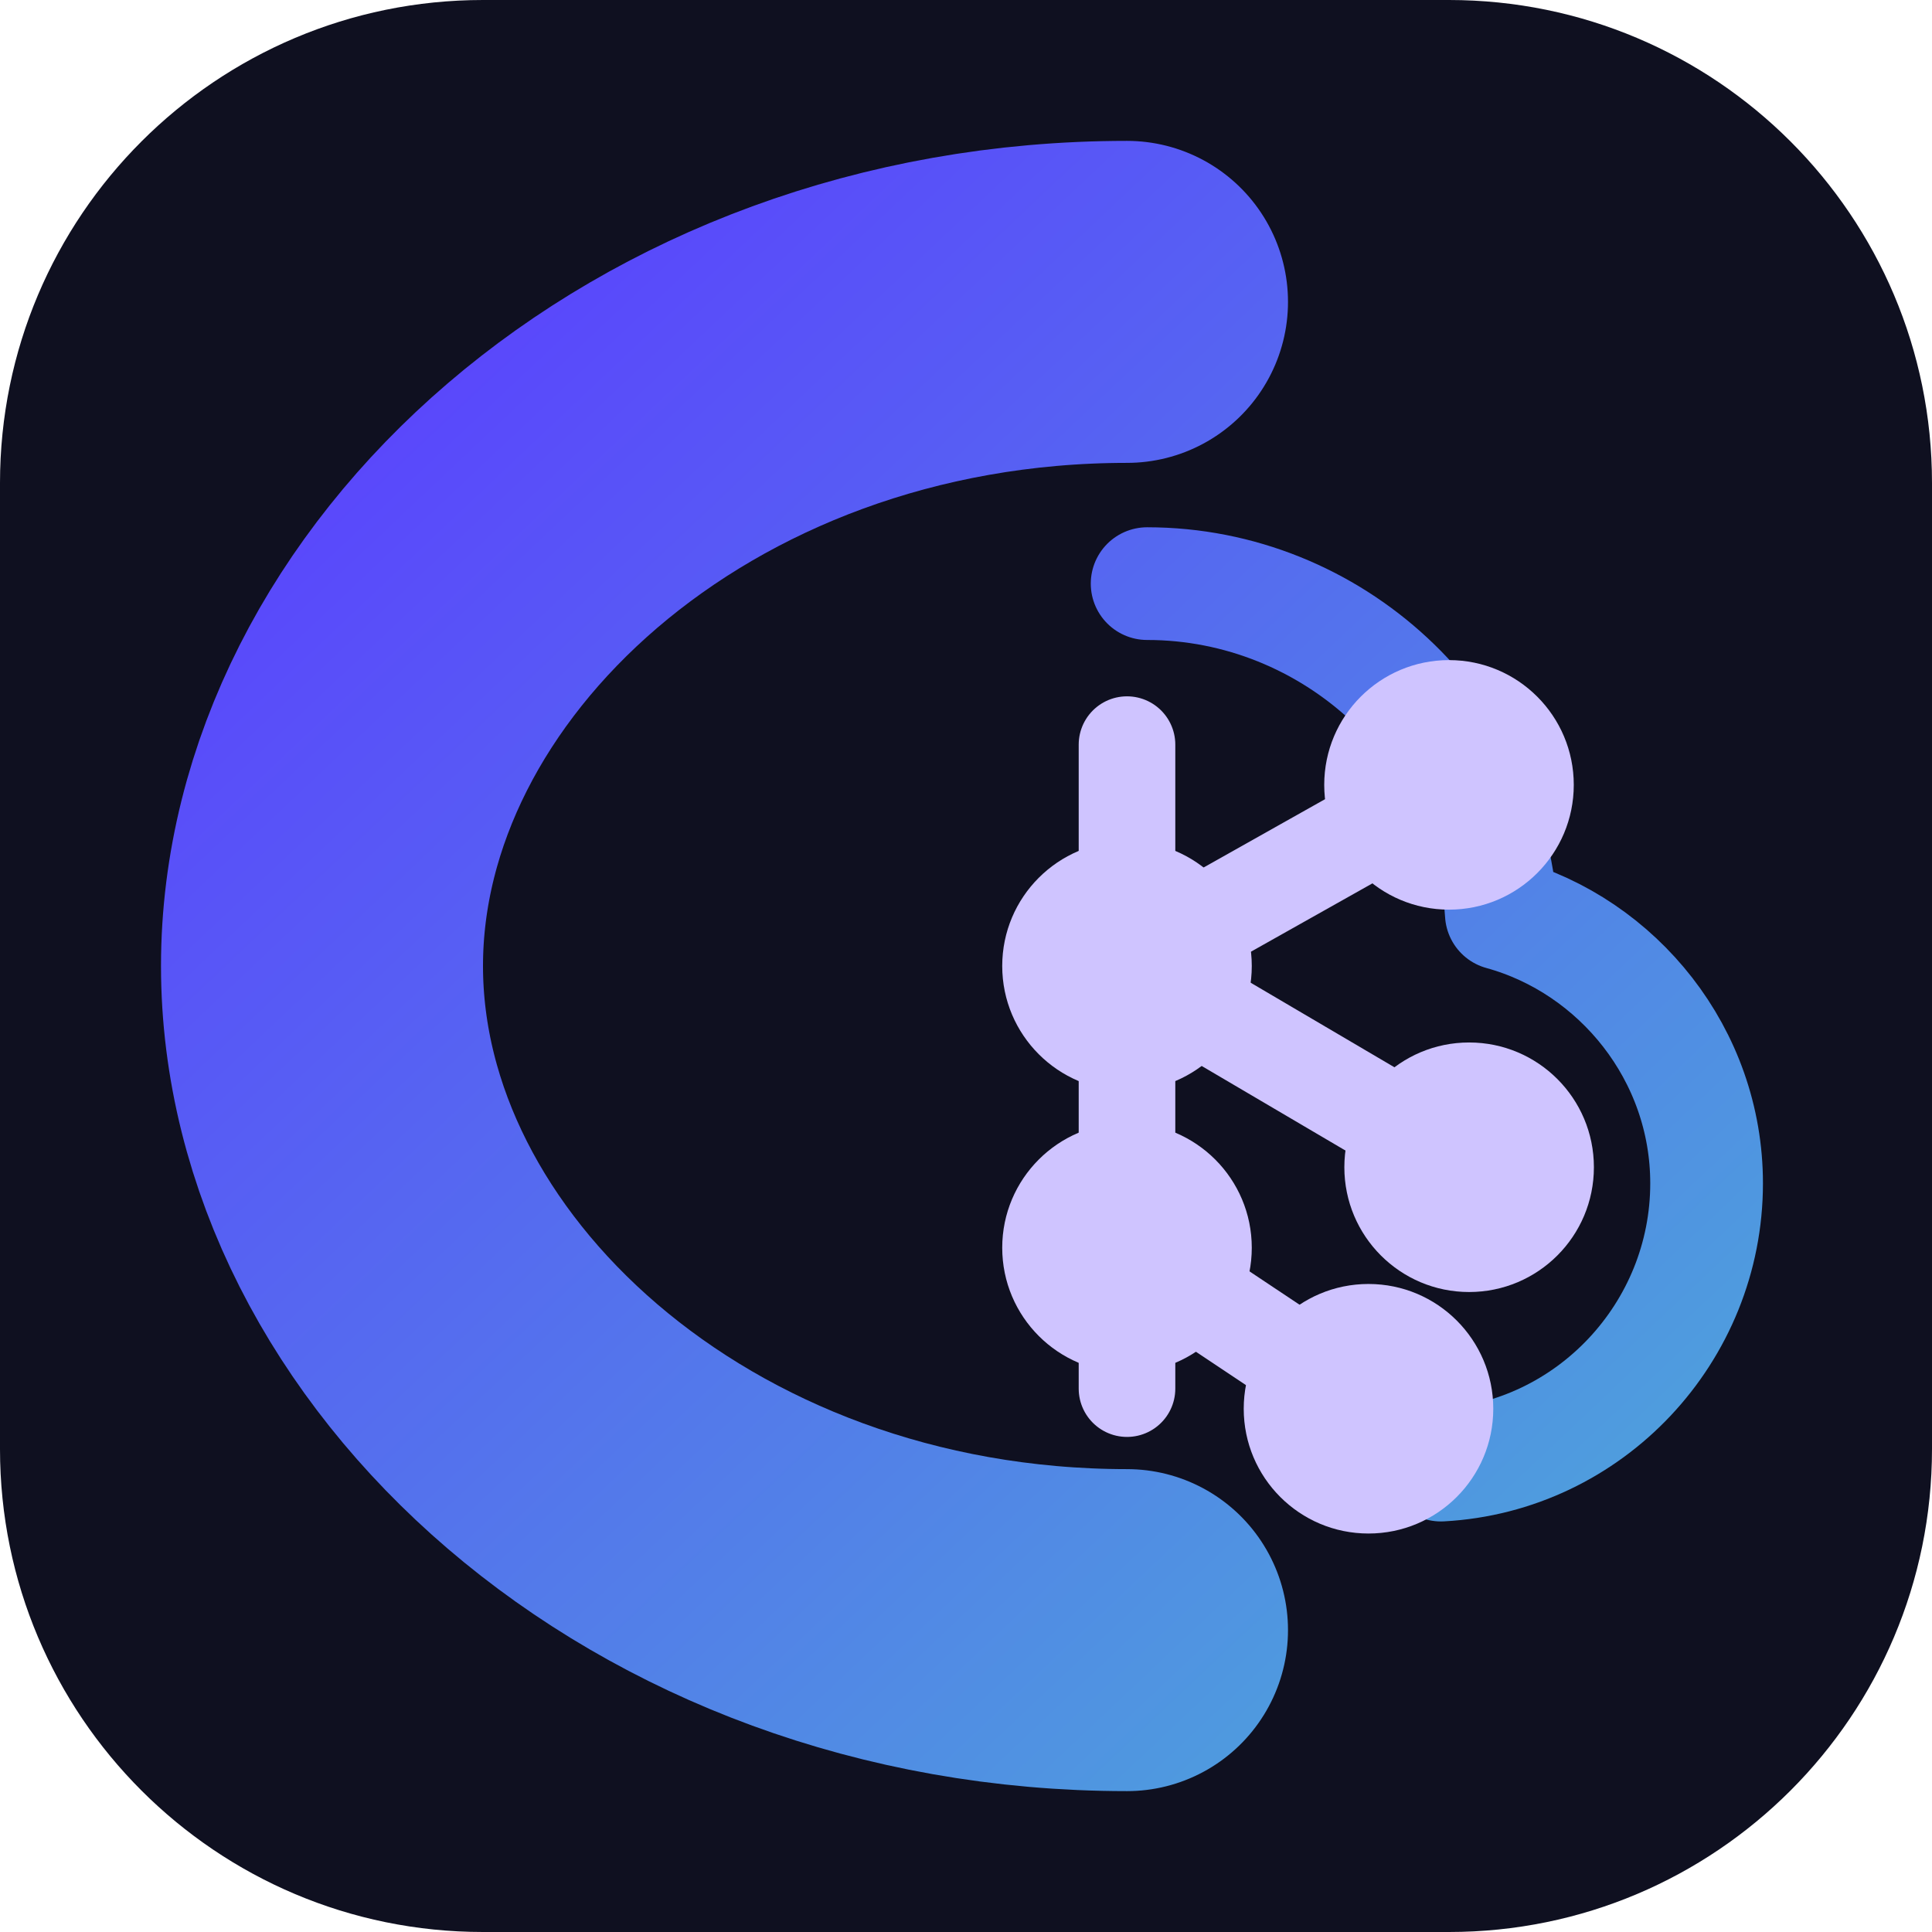
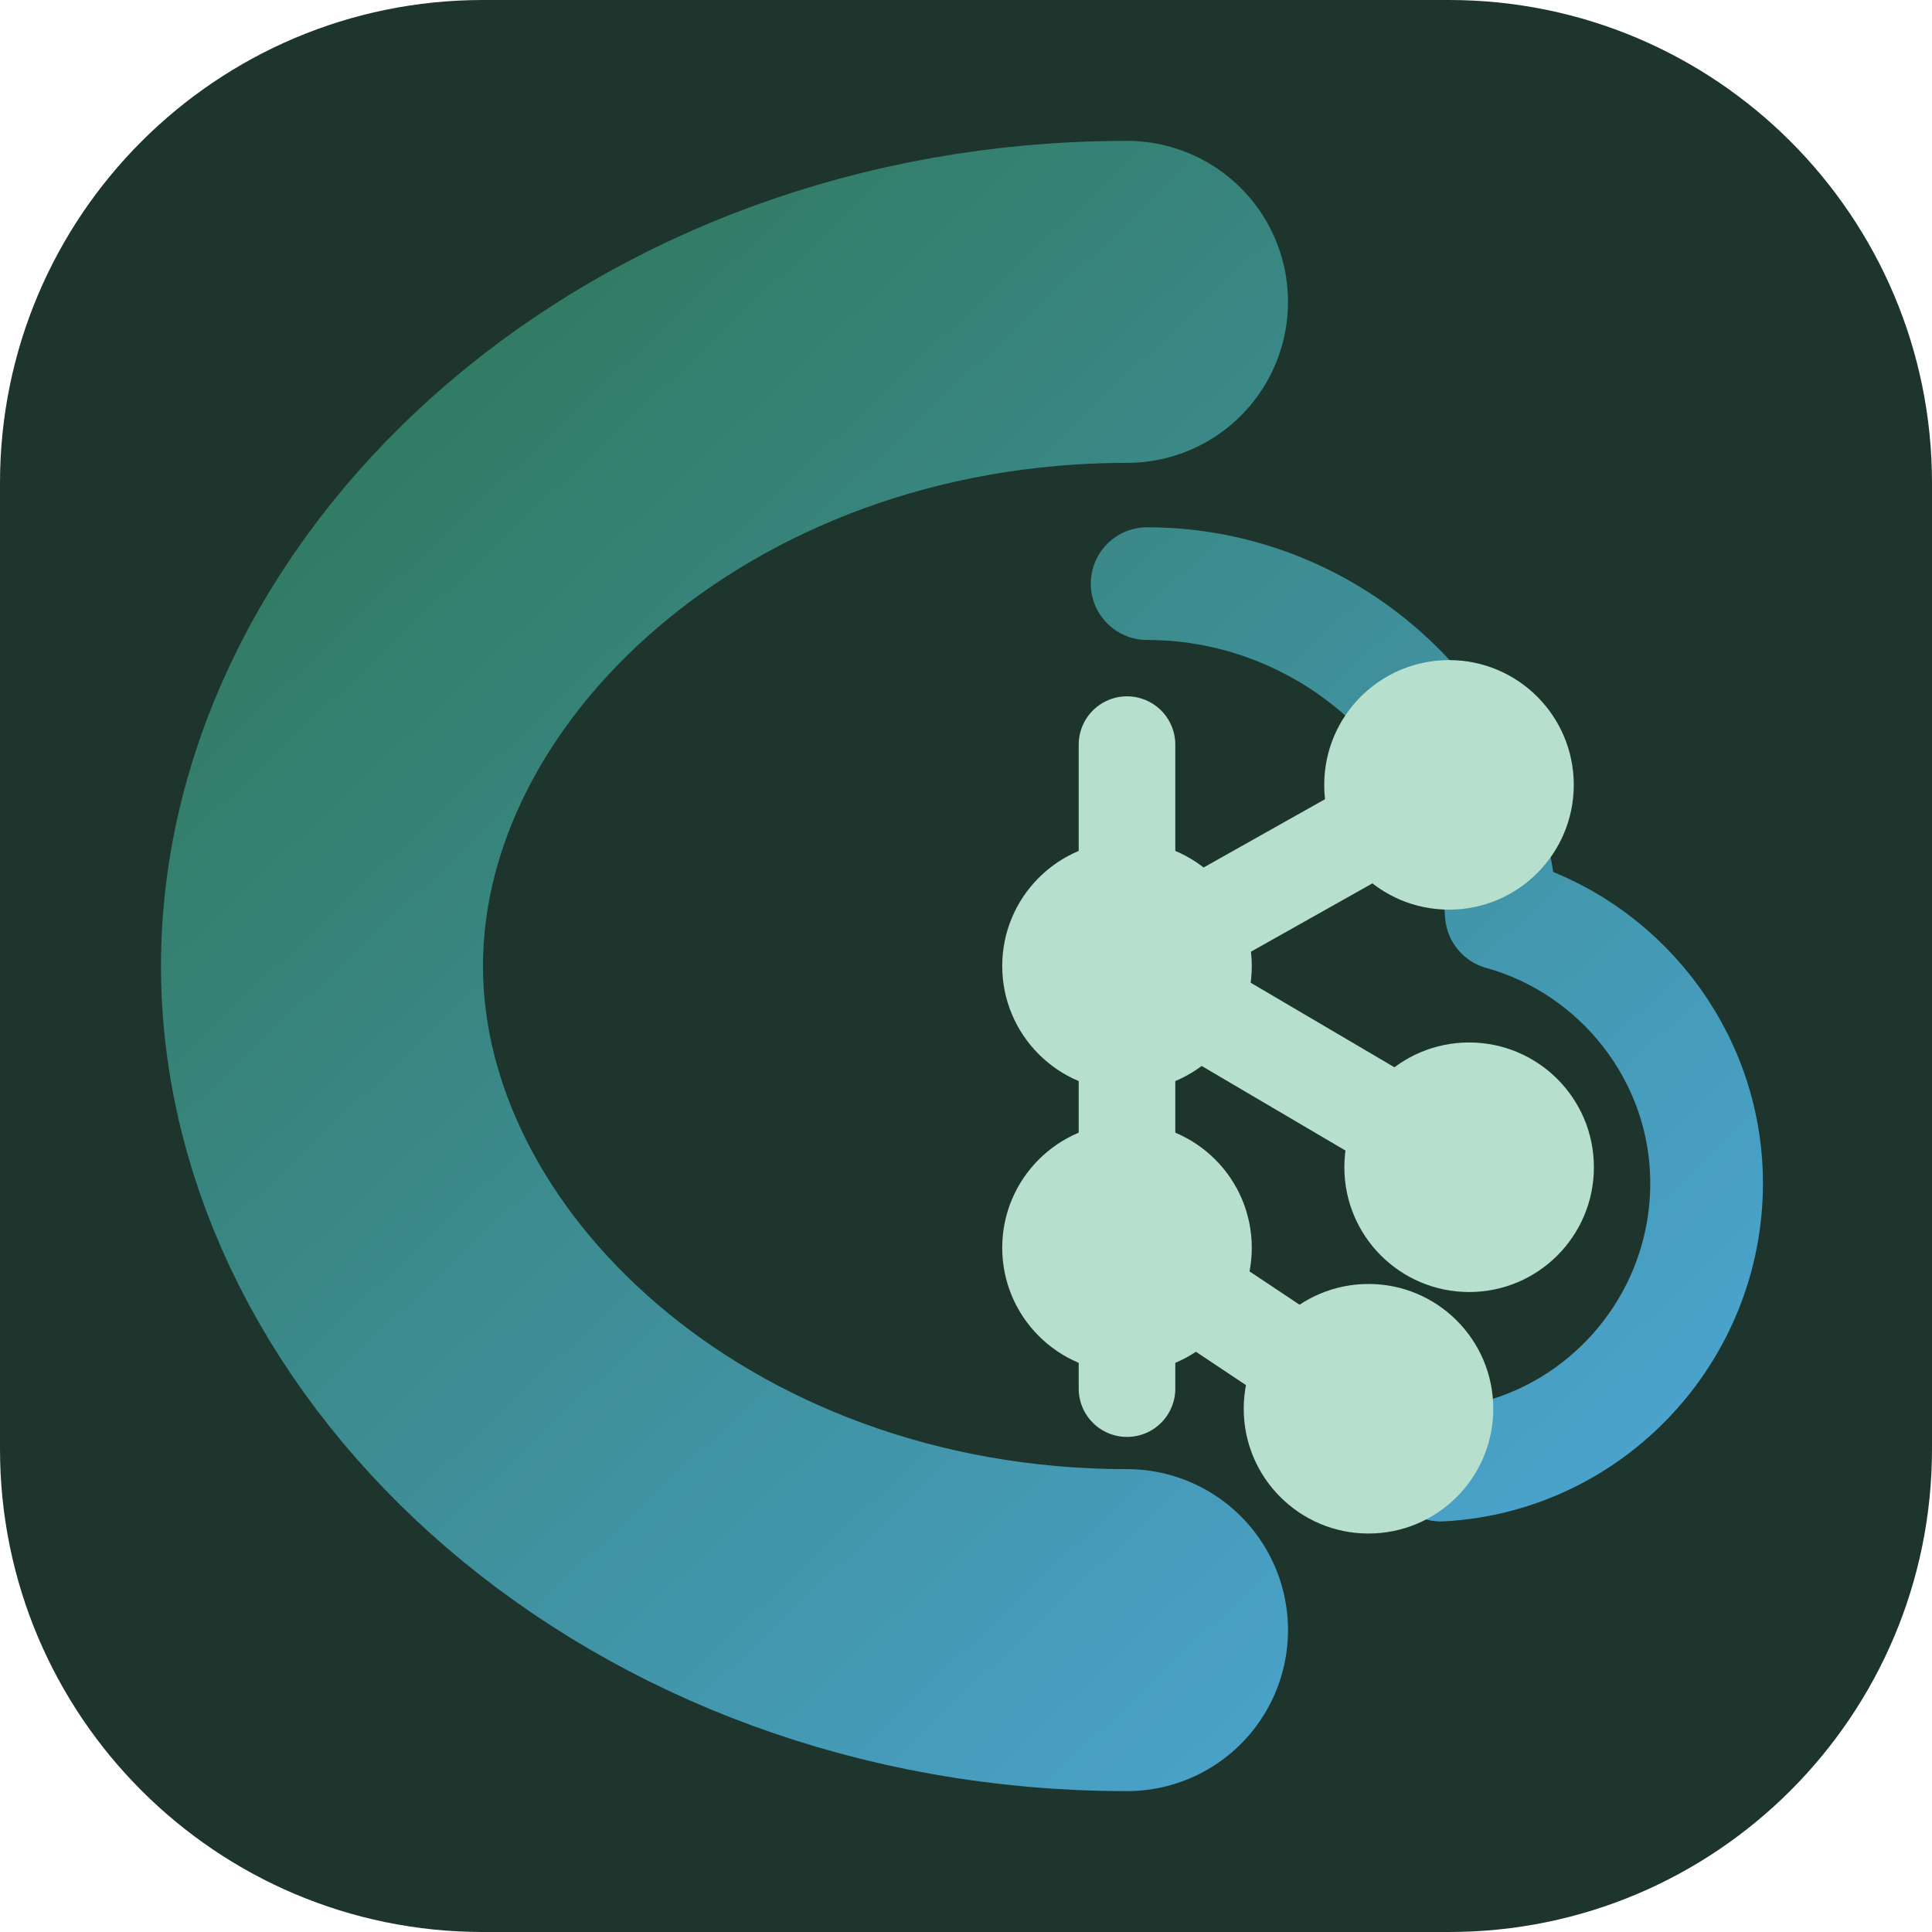
<svg xmlns="http://www.w3.org/2000/svg" viewBox="0 0 48 48" fill="none">
-   <rect width="48" height="48" rx="12" fill="#0F1020" />
+   <rect width="48" height="48" rx="12" fill="#1D352D" />
  <defs>
    <linearGradient id="cognia-favicon" x1="8" y1="6" x2="42" y2="42" gradientUnits="userSpaceOnUse">
-       <stop stop-color="#5B3EFF" />
+       <stop stop-color="#2F7657" />
      <stop offset="1" stop-color="#4DA8DA" />
    </linearGradient>
  </defs>
  <path d="M28 7.5C16.6 7.5 8 15.5 8 24s8.6 16.5 20 16.5" fill="none" stroke="url(#cognia-favicon)" stroke-width="8" stroke-linecap="round" />
  <path d="M28.5 14.5c4.6 0 8.5 3.6 8.8 8.2 2.9.8 5.1 3.5 5.1 6.7 0 3.7-2.9 6.8-6.6 7" fill="none" stroke="url(#cognia-favicon)" stroke-width="2.8" stroke-linecap="round" stroke-linejoin="round" />
-   <path d="M28 18.5v16M28 24l8-4.5M28 24l8.5 5M28 31l6 4" fill="none" stroke="#CFC4FF" stroke-width="2.4" stroke-linecap="round" />
-   <circle cx="28" cy="24" r="3.1" fill="#CFC4FF" />
-   <circle cx="36" cy="19.5" r="3.1" fill="#CFC4FF" />
-   <circle cx="36.5" cy="29" r="3.1" fill="#CFC4FF" />
-   <circle cx="34" cy="35" r="3.1" fill="#CFC4FF" />
-   <circle cx="28" cy="31" r="3.1" fill="#CFC4FF" />
+   <path d="M28 18.5v16M28 24l8-4.5M28 24l8.5 5M28 31l6 4" fill="none" stroke="#B7DFCD" stroke-width="2.4" stroke-linecap="round" />
+   <circle cx="28" cy="24" r="3.1" fill="#B7DFCD" />
+   <circle cx="36" cy="19.5" r="3.1" fill="#B7DFCD" />
+   <circle cx="36.5" cy="29" r="3.1" fill="#B7DFCD" />
+   <circle cx="34" cy="35" r="3.1" fill="#B7DFCD" />
+   <circle cx="28" cy="31" r="3.1" fill="#B7DFCD" />
</svg>
